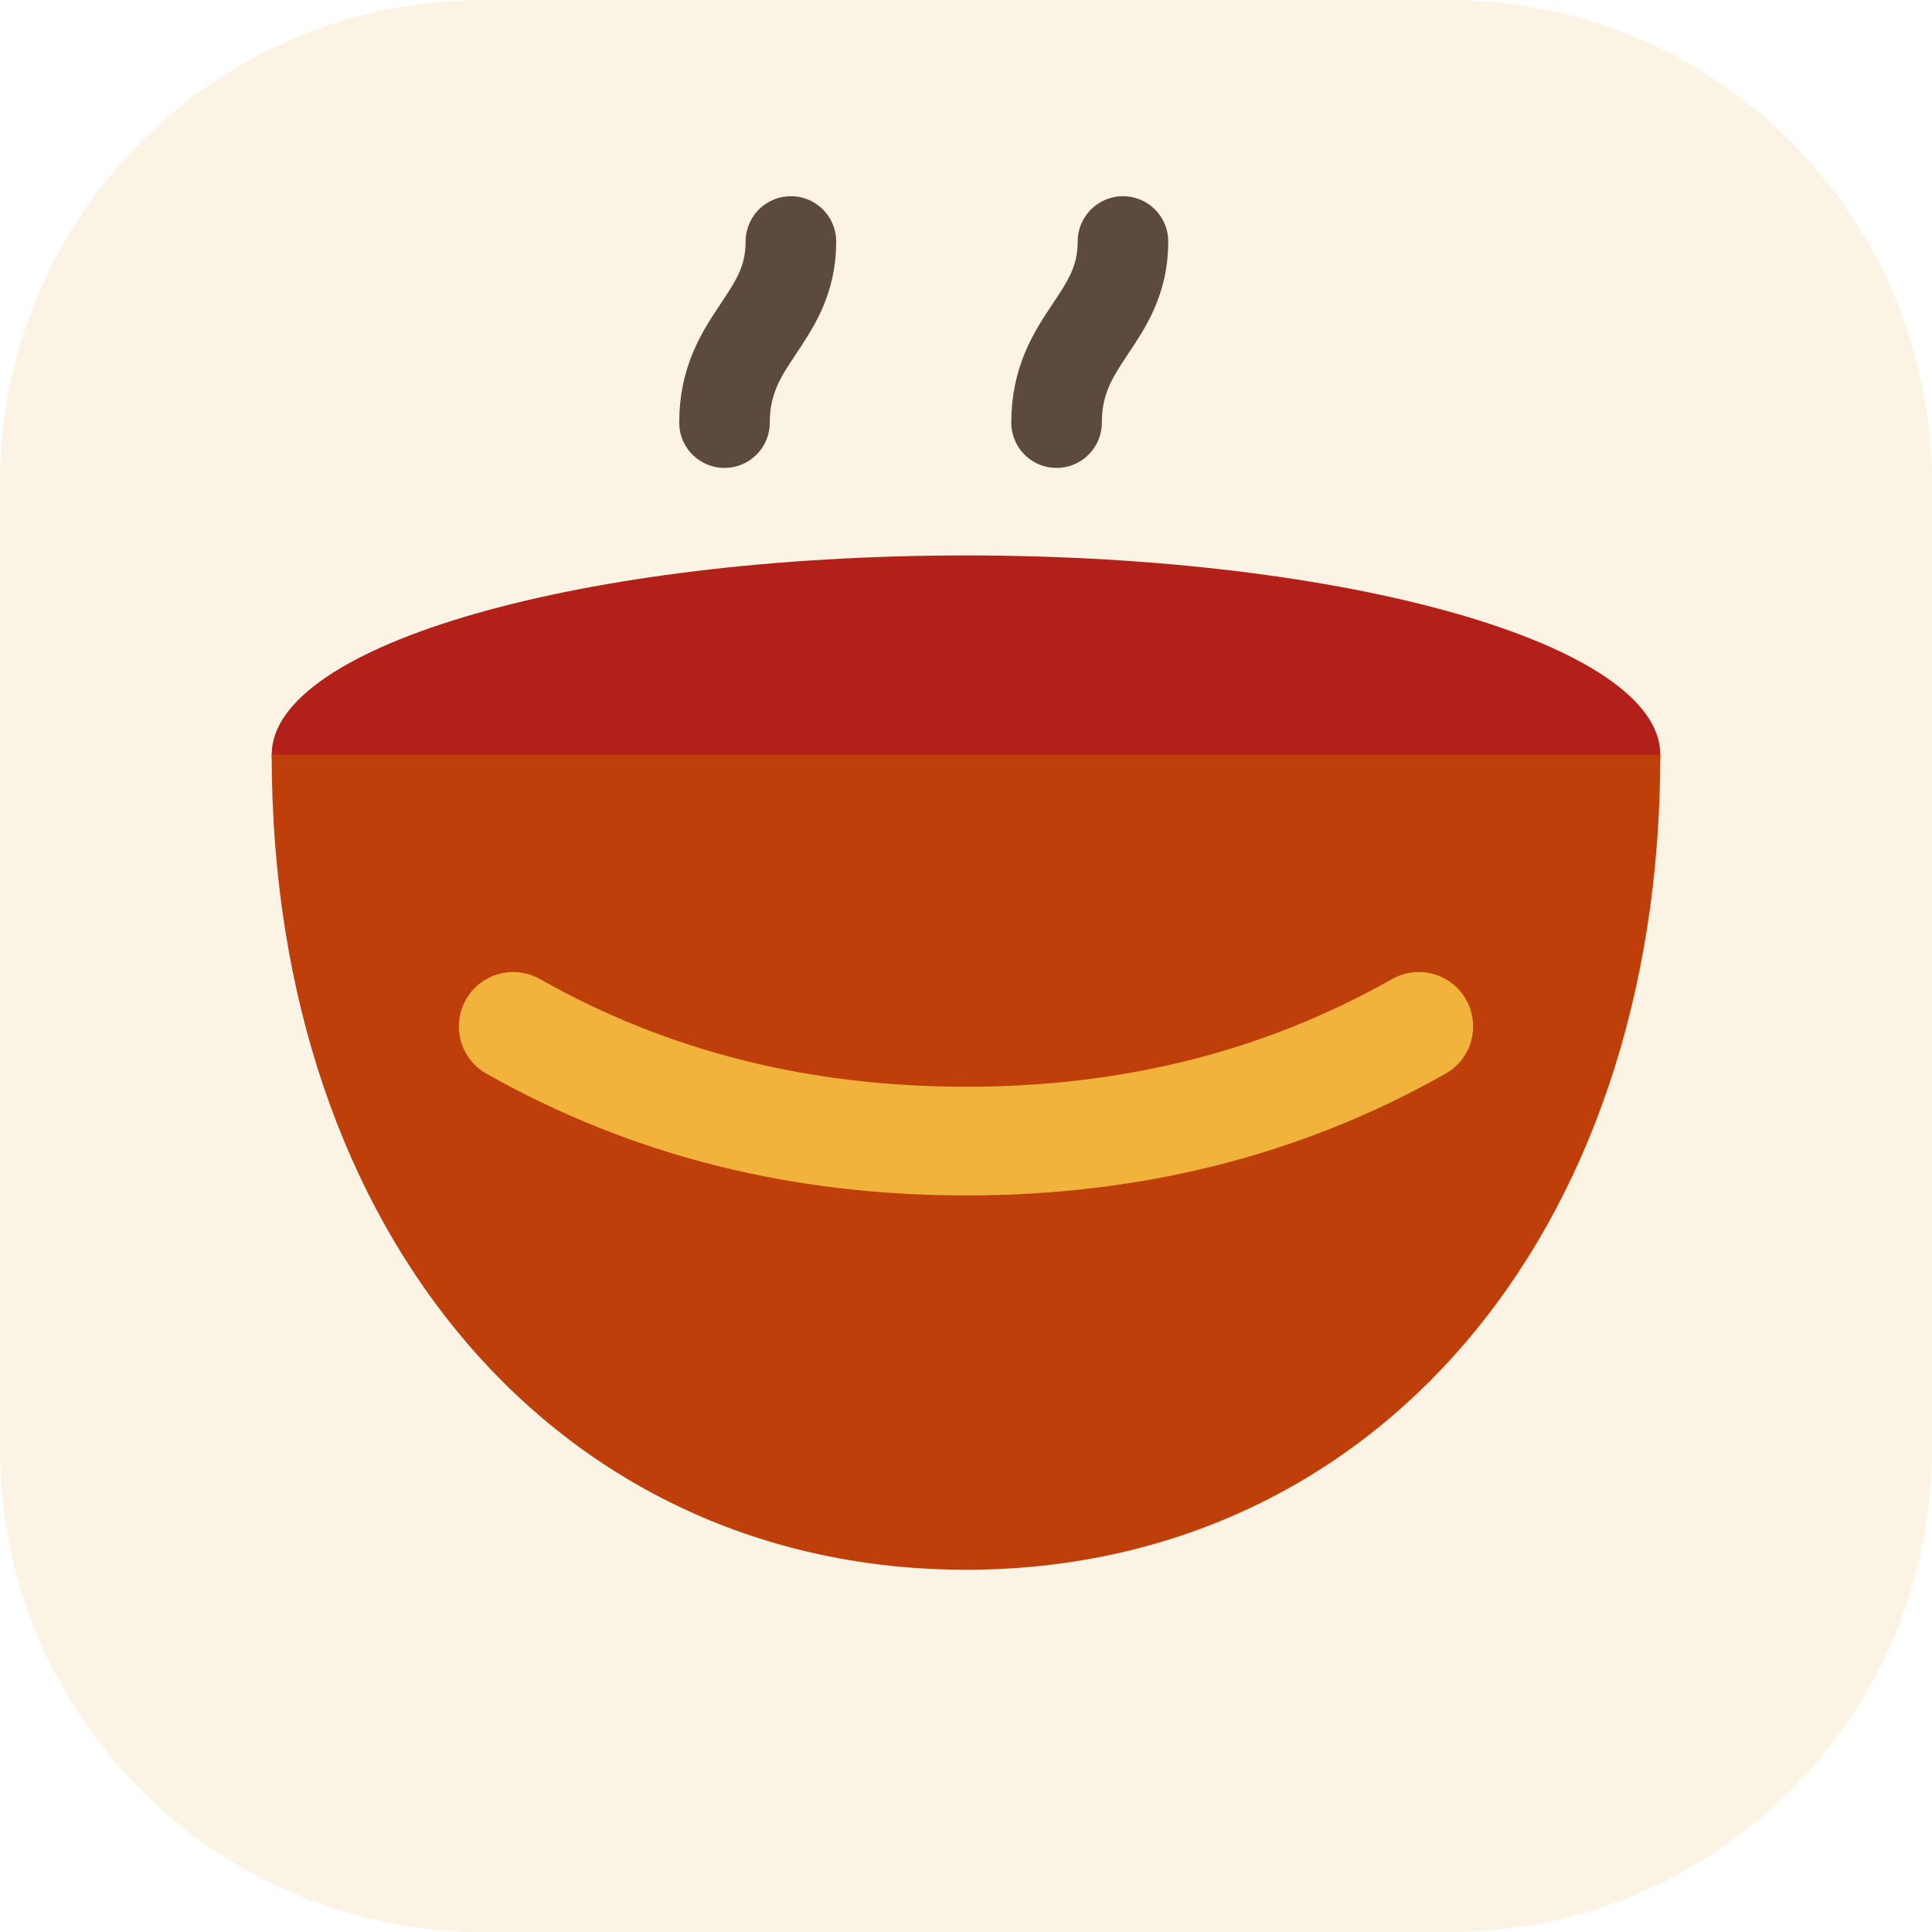
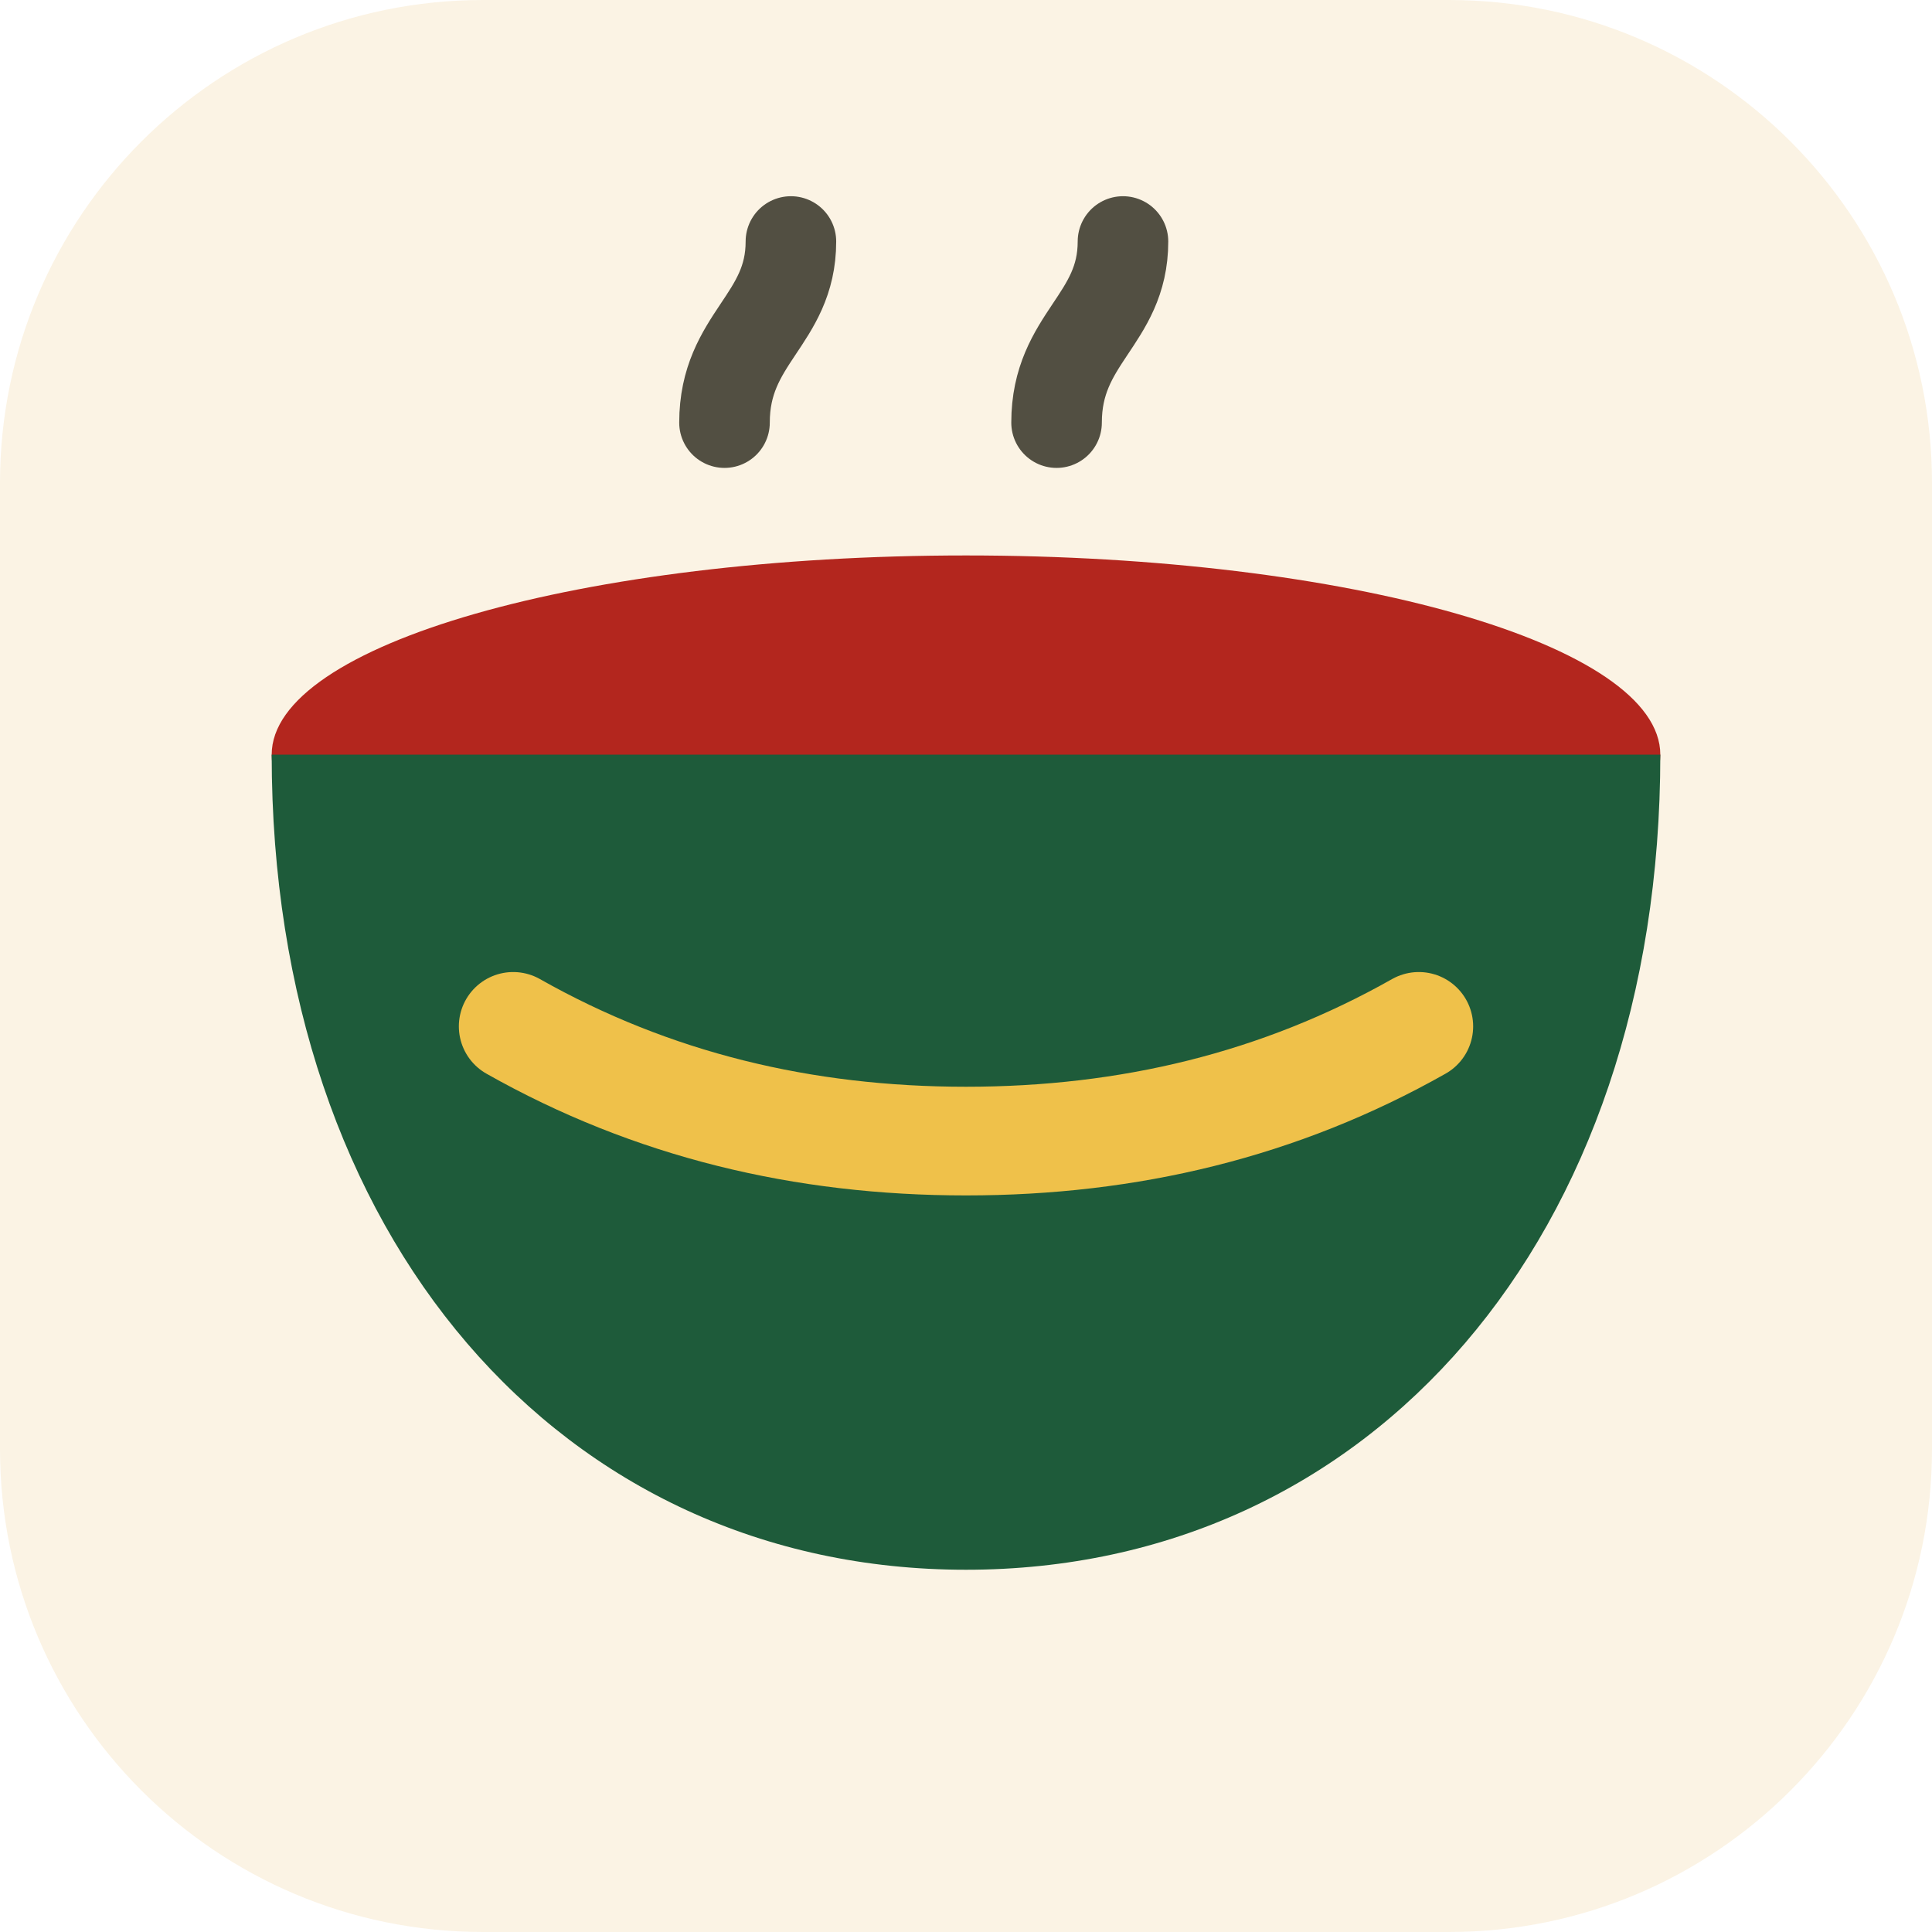
<svg xmlns="http://www.w3.org/2000/svg" viewBox="0 0 32 32">
  <rect width="32" height="32" rx="8" fill="#fbf3e4" />
-   <ellipse cx="16" cy="12.5" rx="11.5" ry="3.3" fill="#b3201a" />
-   <path d="M4.5 12.5h23c0 8-4.8 13.5-11.5 13.5S4.5 20.5 4.5 12.5Z" fill="#bf3f0b" />
-   <path d="M8.5 17c2.3 1.3 4.8 1.9 7.5 1.9s5.2-.6 7.5-1.9" stroke="#f2b33d" stroke-width="1.8" fill="none" stroke-linecap="round" />
-   <path d="M12 7c0-1.4 1.1-1.7 1.1-3M17.5 7c0-1.4 1.1-1.7 1.1-3" stroke="#5c4a3d" stroke-width="1.5" fill="none" stroke-linecap="round" />
+   <ellipse cx="16" cy="12.5" rx="11.5" ry="3.3" fill="#b3261e" />
+   <path d="M4.5 12.5h23c0 8-4.8 13.5-11.5 13.5S4.5 20.5 4.5 12.5Z" fill="#1e5b3a" />
+   <path d="M8.5 17c2.3 1.3 4.8 1.9 7.5 1.9s5.2-.6 7.5-1.9" stroke="#efc14a" stroke-width="1.8" fill="none" stroke-linecap="round" />
+   <path d="M12 7c0-1.4 1.1-1.7 1.1-3M17.5 7c0-1.4 1.1-1.7 1.1-3" stroke="#524f42" stroke-width="1.5" fill="none" stroke-linecap="round" />
</svg>
